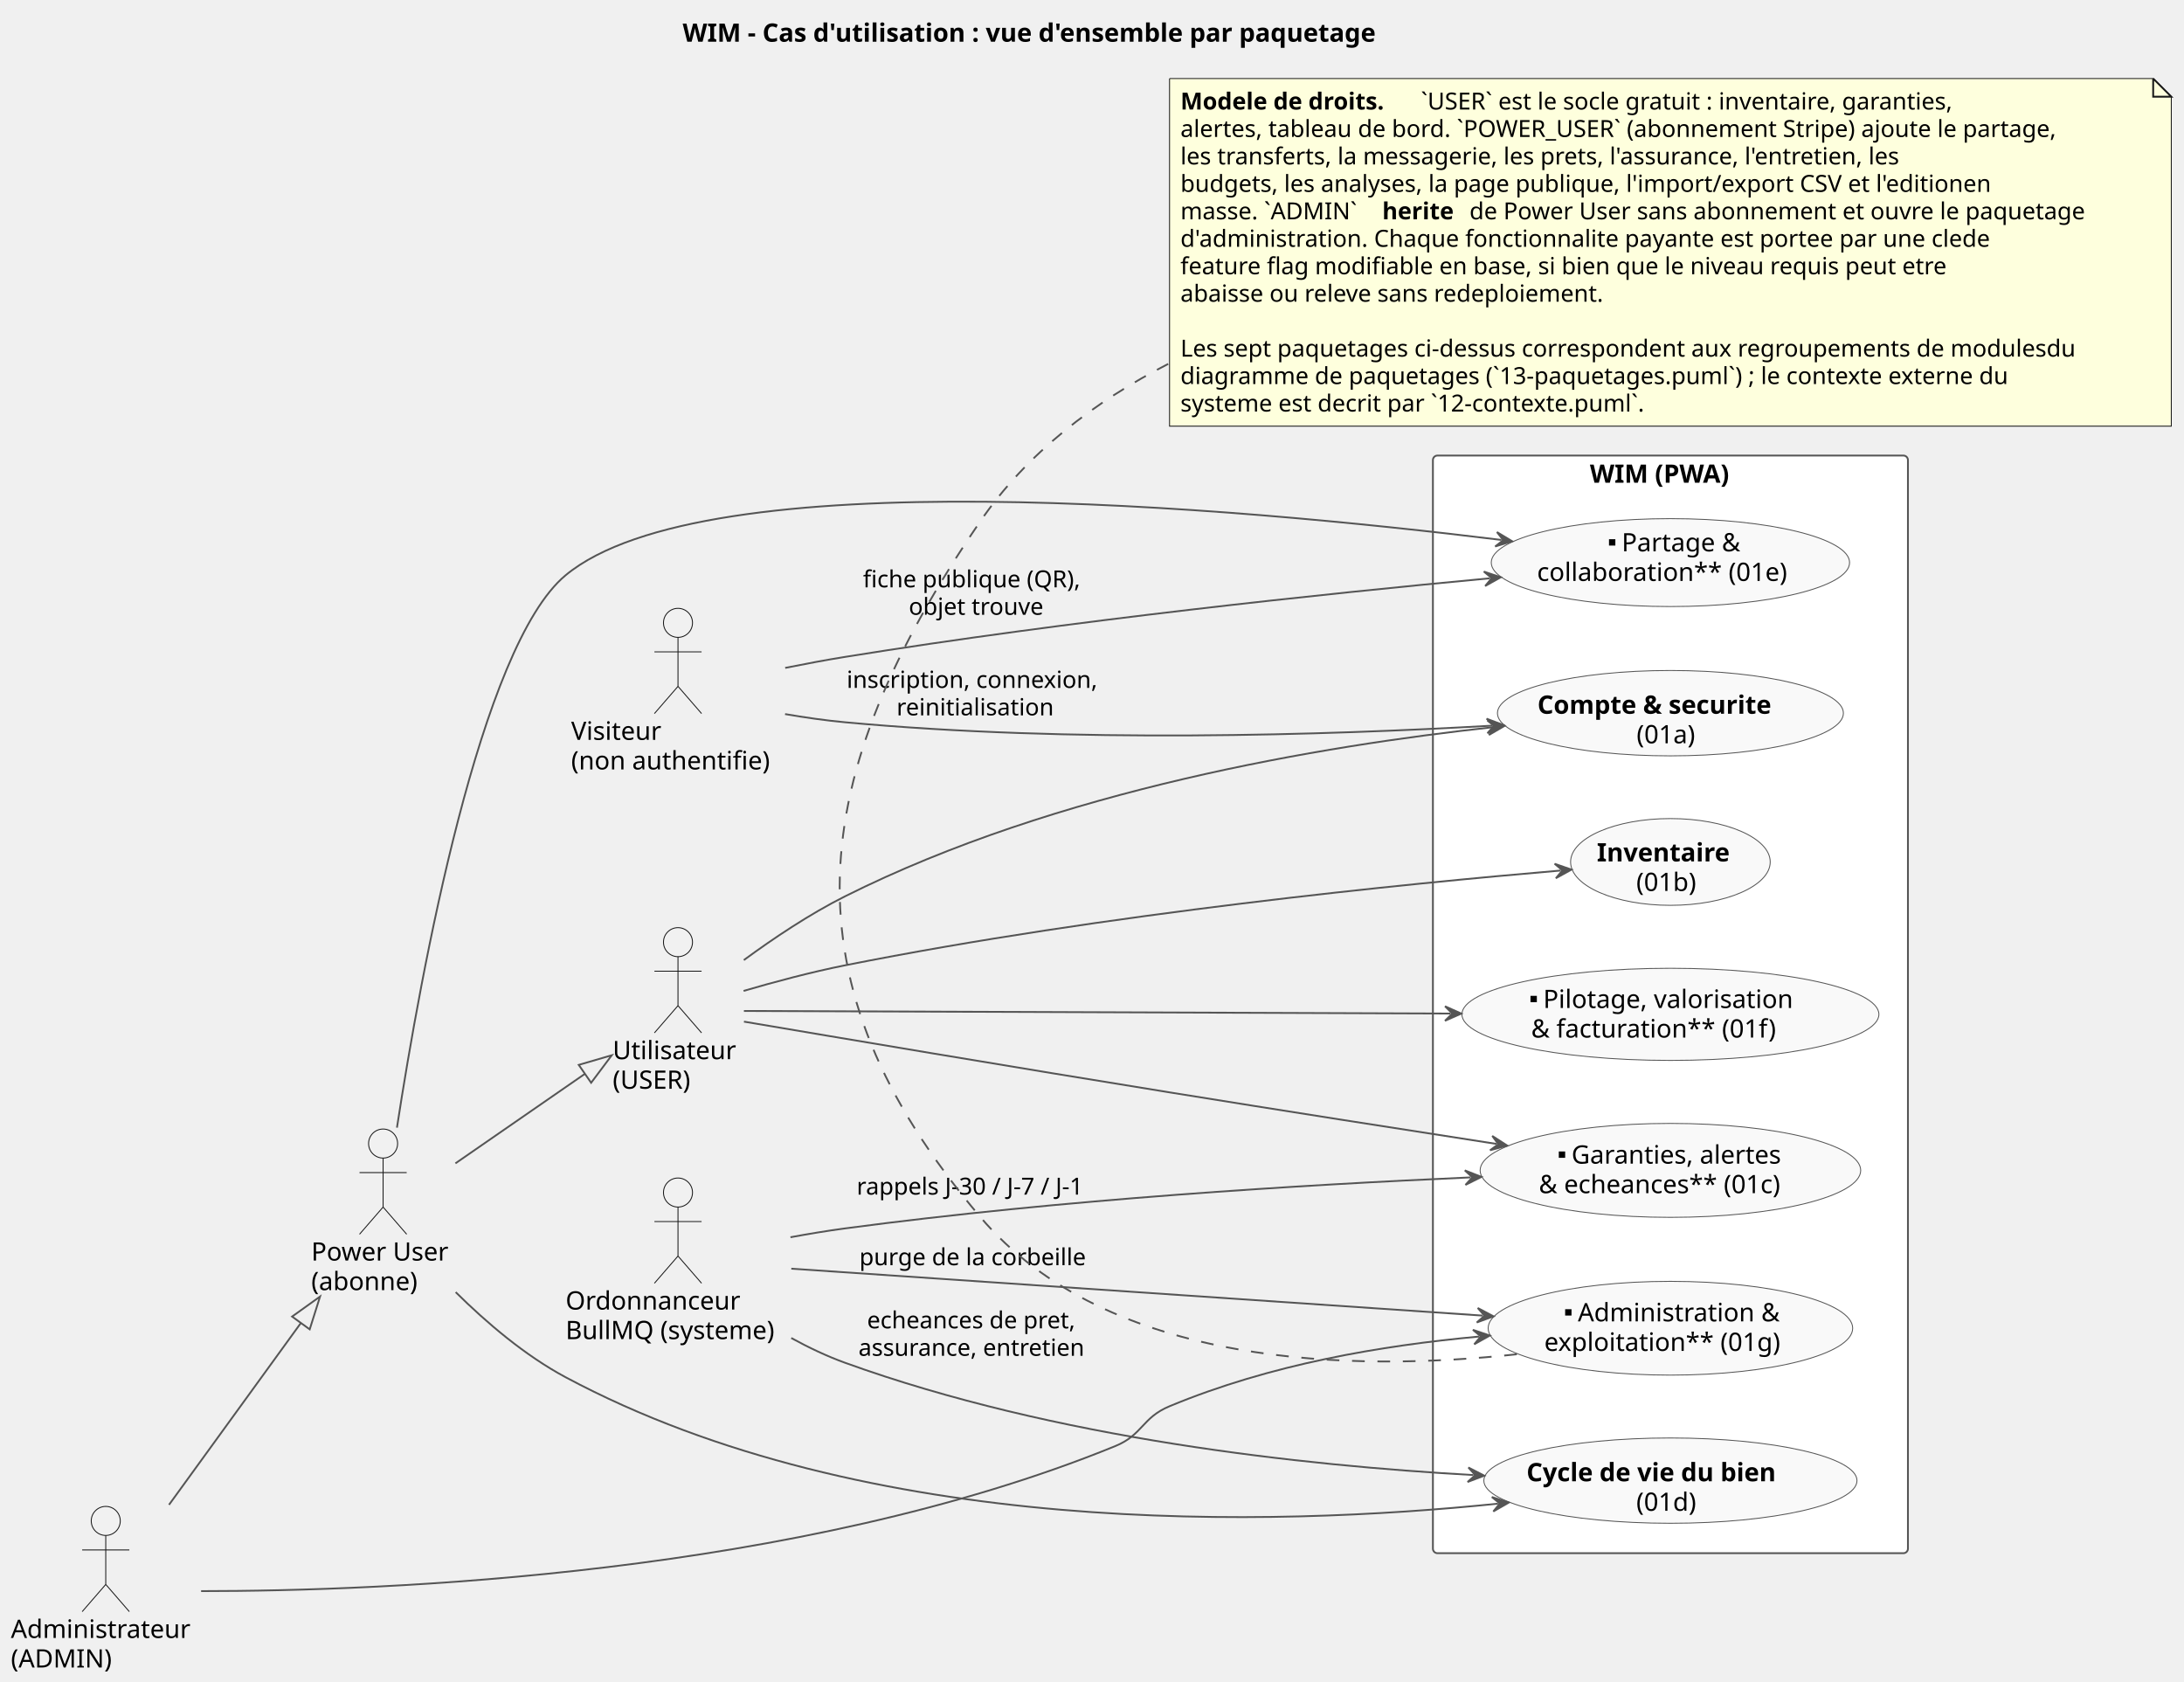
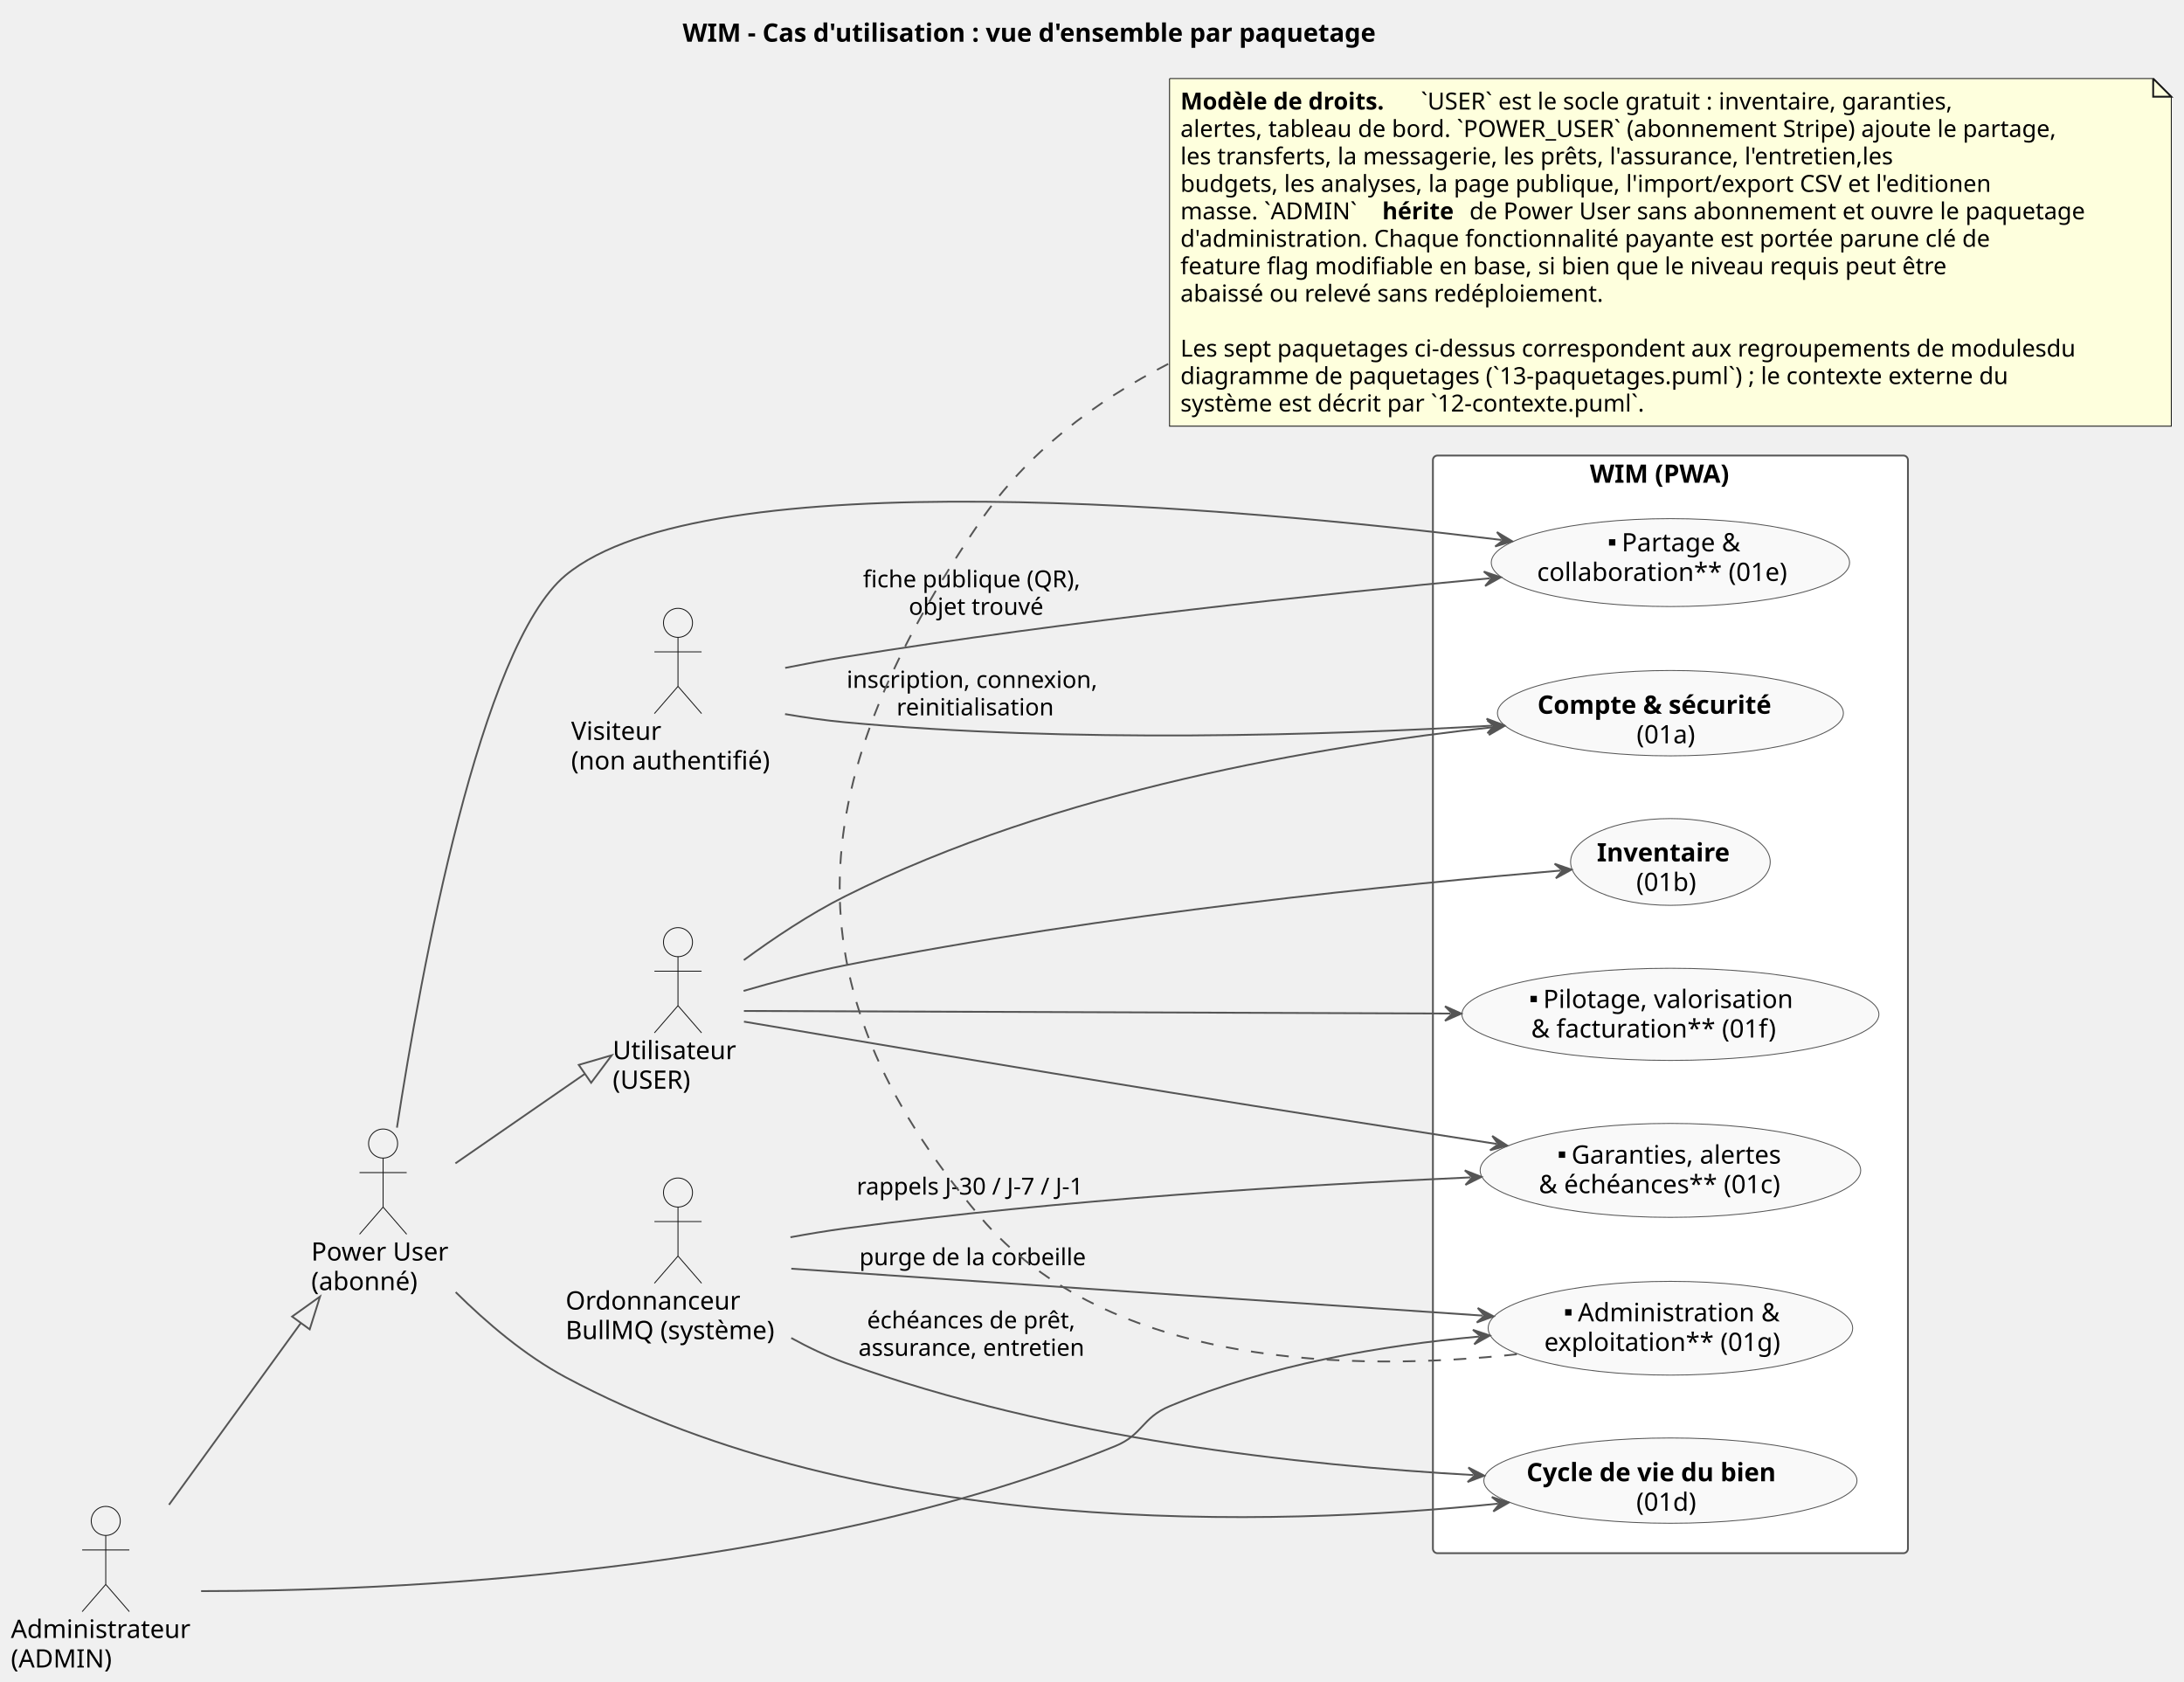
<svg xmlns="http://www.w3.org/2000/svg" contentStyleType="text/css" data-diagram-type="DESCRIPTION" height="927px" preserveAspectRatio="none" style="width:1204px;height:927px;background:#FFFFFF;" version="1.1" viewBox="0 0 1204 927" width="1204px" zoomAndPan="magnify">
  <defs />
  <g>
    <g class="title" data-source-line="1">
      <text fill="#000000" font-family="sans-serif" font-size="14" font-weight="bold" lengthAdjust="spacing" textLength="437.329" x="376.338" y="22.995">WIM - Cas d'utilisation : vue d'ensemble par paquetage</text>
    </g>
    <g class="cluster" data-entity="WIM .PWA." data-source-line="27" data-uid="ent0007" id="cluster_WIM .PWA.">
      <rect fill="#FFFFFF" height="605" rx="2.5" ry="2.5" style="stroke:#555555;stroke-width:1;" width="261.87" x="789.94" y="251.087" />
      <text fill="#000000" font-family="sans-serif" font-size="14" font-weight="bold" lengthAdjust="spacing" textLength="88.792" x="876.479" y="266.082">WIM (PWA)</text>
    </g>
    <g class="entity" data-entity="P_Auth" data-source-line="28" data-uid="ent0008" id="entity_P_Auth">
      <ellipse cx="920.871" cy="393.087" fill="#F9F9F9" rx="95.362" ry="23.53" style="stroke:#555555;stroke-width:0.5;" />
-       <text fill="#000000" font-family="sans-serif" font-size="14" font-weight="bold" lengthAdjust="spacing" textLength="146.631" x="847.556" y="393.398">Compte &amp; securite</text>
+       <text fill="#000000" font-family="sans-serif" font-size="14" font-weight="bold" lengthAdjust="spacing" textLength="146.631" x="847.556" y="393.398">Compte &amp; sécurité</text>
      <text fill="#000000" font-family="sans-serif" font-size="14" lengthAdjust="spacing" textLength="37.317" x="902.213" y="409.695">(01a)</text>
    </g>
    <g class="entity" data-entity="P_Inv" data-source-line="29" data-uid="ent0009" id="entity_P_Inv">
      <ellipse cx="920.867" cy="475.086" fill="#F9F9F9" rx="55.027" ry="23.909" style="stroke:#555555;stroke-width:0.5;" />
      <text fill="#000000" font-family="sans-serif" font-size="14" font-weight="bold" lengthAdjust="spacing" textLength="81.102" x="880.316" y="474.783">Inventaire</text>
      <text fill="#000000" font-family="sans-serif" font-size="14" lengthAdjust="spacing" textLength="37.625" x="902.054" y="491.08">(01b)</text>
    </g>
    <g class="entity" data-entity="P_War" data-source-line="30" data-uid="ent0010" id="entity_P_War">
      <ellipse cx="920.872" cy="645.086" fill="#F9F9F9" rx="104.902" ry="25.889" style="stroke:#555555;stroke-width:0.5;" />
      <rect fill="#000000" height="3.5" width="3.5" x="859.344" y="634.664" />
      <text fill="#000000" font-family="sans-serif" font-size="14" lengthAdjust="spacing" textLength="125.057" x="866.344" y="641.362">Garanties, alertes</text>
-       <text fill="#000000" font-family="sans-serif" font-size="14" lengthAdjust="spacing" textLength="145.106" x="848.319" y="657.659">&amp; echeances** (01c)</text>
+       <text fill="#000000" font-family="sans-serif" font-size="14" lengthAdjust="spacing" textLength="145.106" x="848.319" y="657.659">&amp; échéances** (01c)</text>
    </g>
    <g class="entity" data-entity="P_Life" data-source-line="31" data-uid="ent0011" id="entity_P_Life">
      <ellipse cx="920.868" cy="816.086" fill="#F9F9F9" rx="102.858" ry="23.509" style="stroke:#555555;stroke-width:0.5;" />
      <text fill="#000000" font-family="sans-serif" font-size="14" font-weight="bold" lengthAdjust="spacing" textLength="158.696" x="841.52" y="816.431">Cycle de vie du bien</text>
      <text fill="#000000" font-family="sans-serif" font-size="14" lengthAdjust="spacing" textLength="37.625" x="902.056" y="832.728">(01d)</text>
    </g>
    <g class="entity" data-entity="P_Share" data-source-line="32" data-uid="ent0012" id="entity_P_Share">
      <ellipse cx="920.87" cy="310.088" fill="#F9F9F9" rx="98.77" ry="24.231" style="stroke:#555555;stroke-width:0.5;" />
      <rect fill="#000000" height="3.5" width="3.5" x="887.014" y="297.2" />
      <text fill="#000000" font-family="sans-serif" font-size="14" lengthAdjust="spacing" textLength="69.713" x="894.014" y="303.898">Partage &amp;</text>
      <text fill="#000000" font-family="sans-serif" font-size="14" lengthAdjust="spacing" textLength="147.027" x="847.356" y="320.195">collaboration** (01e)</text>
    </g>
    <g class="entity" data-entity="P_Steer" data-source-line="33" data-uid="ent0013" id="entity_P_Steer">
      <ellipse cx="920.867" cy="559.082" fill="#F9F9F9" rx="114.938" ry="25.395" style="stroke:#555555;stroke-width:0.5;" />
      <rect fill="#000000" height="3.5" width="3.5" x="843.735" y="548.884" />
      <text fill="#000000" font-family="sans-serif" font-size="14" lengthAdjust="spacing" textLength="146.911" x="850.735" y="555.582">Pilotage, valorisation</text>
      <text fill="#000000" font-family="sans-serif" font-size="14" lengthAdjust="spacing" textLength="144.204" x="844.089" y="571.879">&amp; facturation** (01f)</text>
    </g>
    <g class="entity" data-entity="P_Admin" data-source-line="34" data-uid="ent0014" id="entity_P_Admin">
      <ellipse cx="920.872" cy="732.09" fill="#F9F9F9" rx="100.482" ry="25.843" style="stroke:#555555;stroke-width:0.5;" />
      <rect fill="#000000" height="3.5" width="3.5" x="862.844" y="721.602" />
      <text fill="#000000" font-family="sans-serif" font-size="14" lengthAdjust="spacing" textLength="118.057" x="869.844" y="728.301">Administration &amp;</text>
      <text fill="#000000" font-family="sans-serif" font-size="14" lengthAdjust="spacing" textLength="139.091" x="851.327" y="744.598">exploitation** (01g)</text>
    </g>
    <g class="entity" data-entity="Guest" data-source-line="21" data-uid="ent0002" id="entity_Guest">
      <ellipse cx="373.768" cy="343.297" fill="#F1F1F1" rx="8" ry="8" style="stroke:#181818;stroke-width:0.5;" />
      <path d="M373.768,351.297 L373.768,378.297 M360.768,359.297 L386.768,359.297 M373.768,378.297 L360.768,393.297 M373.768,378.297 L386.768,393.297" fill="none" style="stroke:#181818;stroke-width:0.5;" />
      <text fill="#000000" font-family="sans-serif" font-size="14" lengthAdjust="spacing" textLength="53.382" x="314.87" y="407.792">Visiteur</text>
-       <text fill="#000000" font-family="sans-serif" font-size="14" lengthAdjust="spacing" textLength="117.797" x="314.87" y="424.089">(non authentifie)</text>
+       <text fill="#000000" font-family="sans-serif" font-size="14" lengthAdjust="spacing" textLength="117.797" x="314.87" y="424.089">(non authentifié)</text>
    </g>
    <g class="entity" data-entity="User" data-source-line="22" data-uid="ent0003" id="entity_User">
      <ellipse cx="373.765" cy="519.297" fill="#F1F1F1" rx="8" ry="8" style="stroke:#181818;stroke-width:0.5;" />
      <path d="M373.765,527.297 L373.765,554.297 M360.765,535.297 L386.765,535.297 M373.765,554.297 L360.765,569.297 M373.765,554.297 L386.765,569.297" fill="none" style="stroke:#181818;stroke-width:0.5;" />
      <text fill="#000000" font-family="sans-serif" font-size="14" lengthAdjust="spacing" textLength="72.01" x="337.76" y="583.792">Utilisateur</text>
      <text fill="#000000" font-family="sans-serif" font-size="14" lengthAdjust="spacing" textLength="48.631" x="337.76" y="600.089">(USER)</text>
    </g>
    <g class="entity" data-entity="PowerUser" data-source-line="23" data-uid="ent0004" id="entity_PowerUser">
      <ellipse cx="211.194" cy="630.297" fill="#F1F1F1" rx="8" ry="8" style="stroke:#181818;stroke-width:0.5;" />
      <path d="M211.194,638.297 L211.194,665.297 M198.194,646.297 L224.194,646.297 M211.194,665.297 L198.194,680.297 M211.194,665.297 L224.194,680.297" fill="none" style="stroke:#181818;stroke-width:0.5;" />
      <text fill="#000000" font-family="sans-serif" font-size="14" lengthAdjust="spacing" textLength="79.188" x="171.6" y="694.792">Power User</text>
-       <text fill="#000000" font-family="sans-serif" font-size="14" lengthAdjust="spacing" textLength="63.315" x="171.6" y="711.089">(abonne)</text>
+       <text fill="#000000" font-family="sans-serif" font-size="14" lengthAdjust="spacing" textLength="63.315" x="171.6" y="711.089">(abonné)</text>
    </g>
    <g class="entity" data-entity="Admin" data-source-line="24" data-uid="ent0005" id="entity_Admin">
      <ellipse cx="58.302" cy="838.297" fill="#F1F1F1" rx="8" ry="8" style="stroke:#181818;stroke-width:0.5;" />
      <path d="M58.302,846.297 L58.302,873.297 M45.302,854.297 L71.302,854.297 M58.302,873.297 L45.302,888.297 M58.302,873.297 L71.302,888.297" fill="none" style="stroke:#181818;stroke-width:0.5;" />
      <text fill="#000000" font-family="sans-serif" font-size="14" lengthAdjust="spacing" textLength="104.603" x="6" y="902.792">Administrateur</text>
      <text fill="#000000" font-family="sans-serif" font-size="14" lengthAdjust="spacing" textLength="57.962" x="6" y="919.089">(ADMIN)</text>
    </g>
    <g class="entity" data-entity="Scheduler" data-source-line="25" data-uid="ent0006" id="entity_Scheduler">
      <ellipse cx="373.768" cy="657.297" fill="#F1F1F1" rx="8" ry="8" style="stroke:#181818;stroke-width:0.5;" />
      <path d="M373.768,665.297 L373.768,692.297 M360.768,673.297 L386.768,673.297 M373.768,692.297 L360.768,707.297 M373.768,692.297 L386.768,707.297" fill="none" style="stroke:#181818;stroke-width:0.5;" />
      <text fill="#000000" font-family="sans-serif" font-size="14" lengthAdjust="spacing" textLength="100.365" x="311.79" y="721.792">Ordonnanceur</text>
-       <text fill="#000000" font-family="sans-serif" font-size="14" lengthAdjust="spacing" textLength="123.956" x="311.79" y="738.089">BullMQ (systeme)</text>
+       <text fill="#000000" font-family="sans-serif" font-size="14" lengthAdjust="spacing" textLength="123.956" x="311.79" y="738.089">BullMQ (système)</text>
    </g>
    <g class="entity" data-entity="GMN29" data-source-line="57" data-uid="ent0030" id="entity_GMN29">
      <path d="M644.75,43.297 L644.75,234.891 L1197.004,234.891 L1197.004,53.297 L1187.004,43.297 L644.75,43.297" fill="#FEFFDD" style="stroke:#181818;stroke-width:0.5;" />
      <path d="M1187.004,43.297 L1187.004,53.297 L1197.004,53.297 L1187.004,43.297" fill="#FEFFDD" style="stroke:#181818;stroke-width:1;" />
-       <text fill="#000000" font-family="sans-serif" font-size="13" font-weight="bold" lengthAdjust="spacing" textLength="128.432" x="650.75" y="60.364">Modele de droits.</text>
+       <text fill="#000000" font-family="sans-serif" font-size="13" font-weight="bold" lengthAdjust="spacing" textLength="128.432" x="650.75" y="60.364">Modèle de droits.</text>
      <text fill="#000000" font-family="sans-serif" font-size="13" lengthAdjust="spacing" textLength="325.203" x="783.314" y="60.364">`USER` est le socle gratuit : inventaire, garanties,</text>
      <text fill="#000000" font-family="sans-serif" font-size="13" lengthAdjust="spacing" textLength="526.944" x="650.75" y="75.497">alertes, tableau de bord. `POWER_USER` (abonnement Stripe) ajoute le partage,</text>
-       <text fill="#000000" font-family="sans-serif" font-size="13" lengthAdjust="spacing" textLength="432.942" x="650.75" y="90.629">les transferts, la messagerie, les prets, l'assurance, l'entretien, les</text>
+       <text fill="#000000" font-family="sans-serif" font-size="13" lengthAdjust="spacing" textLength="432.942" x="650.75" y="90.629">les transferts, la messagerie, les prêts, l'assurance, l'entretien,
+ les</text>
      <text fill="#000000" font-family="sans-serif" font-size="13" lengthAdjust="spacing" textLength="486.821" x="650.75" y="105.762">budgets, les analyses, la page publique, l'import/export CSV et l'edition
en</text>
      <text fill="#000000" font-family="sans-serif" font-size="13" lengthAdjust="spacing" textLength="107.117" x="650.75" y="120.895">masse. `ADMIN`</text>
-       <text fill="#000000" font-family="sans-serif" font-size="13" font-weight="bold" lengthAdjust="spacing" textLength="43.97" x="761.999" y="120.895">herite</text>
+       <text fill="#000000" font-family="sans-serif" font-size="13" font-weight="bold" lengthAdjust="spacing" textLength="43.97" x="761.999" y="120.895">hérite</text>
      <text fill="#000000" font-family="sans-serif" font-size="13" lengthAdjust="spacing" textLength="363.06" x="810.102" y="120.895">de Power User sans abonnement et ouvre le paquetage</text>
-       <text fill="#000000" font-family="sans-serif" font-size="13" lengthAdjust="spacing" textLength="483.463" x="650.75" y="136.028">d'administration. Chaque fonctionnalite payante est portee par une cle
- de</text>
-       <text fill="#000000" font-family="sans-serif" font-size="13" lengthAdjust="spacing" textLength="455.647" x="650.75" y="151.161">feature flag modifiable en base, si bien que le niveau requis peut etre</text>
-       <text fill="#000000" font-family="sans-serif" font-size="13" lengthAdjust="spacing" textLength="251.608" x="650.75" y="166.293">abaisse ou releve sans redeploiement.</text>
+       <text fill="#000000" font-family="sans-serif" font-size="13" lengthAdjust="spacing" textLength="483.463" x="650.75" y="136.028">d'administration. Chaque fonctionnalité payante est portée par
+ une clé de</text>
+       <text fill="#000000" font-family="sans-serif" font-size="13" lengthAdjust="spacing" textLength="455.647" x="650.75" y="151.161">feature flag modifiable en base, si bien que le niveau requis peut être</text>
+       <text fill="#000000" font-family="sans-serif" font-size="13" lengthAdjust="spacing" textLength="251.608" x="650.75" y="166.293">abaissé ou relevé sans redéploiement.</text>
      <text fill="#000000" font-family="sans-serif" font-size="13" lengthAdjust="spacing" textLength="4.132" x="650.75" y="181.426"> </text>
      <text fill="#000000" font-family="sans-serif" font-size="13" lengthAdjust="spacing" textLength="531.254" x="650.75" y="196.559">Les sept paquetages ci-dessus correspondent aux regroupements de modules
du</text>
      <text fill="#000000" font-family="sans-serif" font-size="13" lengthAdjust="spacing" textLength="498.964" x="650.75" y="211.692">diagramme de paquetages (`13-paquetages.puml`) ; le contexte externe du</text>
-       <text fill="#000000" font-family="sans-serif" font-size="13" lengthAdjust="spacing" textLength="282.896" x="650.75" y="226.825">systeme est decrit par `12-contexte.puml`.</text>
+       <text fill="#000000" font-family="sans-serif" font-size="13" lengthAdjust="spacing" textLength="282.896" x="650.75" y="226.825">système est décrit par `12-contexte.puml`.</text>
    </g>
    <g class="link" data-entity-1="Guest" data-entity-2="P_Auth" data-source-line="37" data-uid="lnk15" id="link_Guest_P_Auth">
      <path d="M432.79,393.587 C443.69,395.457 455.03,397.097 465.75,398.087 C591.17,409.707 730.91,405.221 822.76,399.951" fill="none" id="Guest-to-P_Auth" style="stroke:#555555;stroke-width:1;" />
      <polygon fill="#555555" points="828.75,399.607,819.536,396.129,823.758,399.893,819.994,404.116,828.75,399.607" style="stroke:#555555;stroke-width:1;" />
      <text fill="#000000" font-family="sans-serif" font-size="13" lengthAdjust="spacing" textLength="147.355" x="466.75" y="379.154">inscription, connexion,</text>
      <text fill="#000000" font-family="sans-serif" font-size="13" lengthAdjust="spacing" textLength="92.346" x="494.254" y="394.287">reinitialisation</text>
    </g>
    <g class="link" data-entity-1="Guest" data-entity-2="P_Share" data-source-line="38" data-uid="lnk16" id="link_Guest_P_Share">
      <path d="M432.86,368.127 C443.76,365.937 455.07,363.807 465.75,362.087 C590.31,341.997 729.356,327.367 821.366,318.737" fill="none" id="Guest-to-P_Share" style="stroke:#555555;stroke-width:1;" />
      <polygon fill="#555555" points="827.34,318.177,818.006,315.035,822.362,318.644,818.753,323,827.34,318.177" style="stroke:#555555;stroke-width:1;" />
      <text fill="#000000" font-family="sans-serif" font-size="13" lengthAdjust="spacing" textLength="129.835" x="475.75" y="323.724">fiche publique (QR),</text>
-       <text fill="#000000" font-family="sans-serif" font-size="13" lengthAdjust="spacing" textLength="79.371" x="500.982" y="338.857">objet trouve</text>
+       <text fill="#000000" font-family="sans-serif" font-size="13" lengthAdjust="spacing" textLength="79.371" x="500.982" y="338.857">objet trouvé</text>
    </g>
    <g class="link" data-entity-1="User" data-entity-2="P_Auth" data-source-line="40" data-uid="lnk17" id="link_User_P_Auth">
      <path d="M410.05,529.187 C426.34,517.227 446.34,503.817 465.75,494.087 C583.09,435.287 728.475,411.095 823.385,400.785" fill="none" id="User-to-P_Auth" style="stroke:#555555;stroke-width:1;" />
      <polygon fill="#555555" points="829.35,400.137,819.971,397.132,824.379,400.677,820.835,405.085,829.35,400.137" style="stroke:#555555;stroke-width:1;" />
    </g>
    <g class="link" data-entity-1="User" data-entity-2="P_Inv" data-source-line="41" data-uid="lnk18" id="link_User_P_Inv">
      <path d="M409.92,546.167 C426.68,541.277 447.11,535.797 465.75,532.087 C609.14,503.547 775.032,487.097 860.362,479.817" fill="none" id="User-to-P_Inv" style="stroke:#555555;stroke-width:1;" />
      <polygon fill="#555555" points="866.34,479.307,857.033,476.086,861.358,479.732,857.713,484.058,866.34,479.307" style="stroke:#555555;stroke-width:1;" />
    </g>
    <g class="link" data-entity-1="User" data-entity-2="P_War" data-source-line="42" data-uid="lnk19" id="link_User_P_War">
      <path d="M410.13,563.097 C461.69,571.837 560.54,588.497 644.75,602.087 C706.91,612.127 771.111,622.169 825.011,630.509" fill="none" id="User-to-P_War" style="stroke:#555555;stroke-width:1;" />
      <polygon fill="#555555" points="830.94,631.427,822.658,626.098,825.999,630.662,821.434,634.004,830.94,631.427" style="stroke:#555555;stroke-width:1;" />
    </g>
    <g class="link" data-entity-1="User" data-entity-2="P_Steer" data-source-line="43" data-uid="lnk20" id="link_User_P_Steer">
      <path d="M410.11,557.217 C488.74,557.507 674.97,558.195 799.61,558.645" fill="none" id="User-to-P_Steer" style="stroke:#555555;stroke-width:1;" />
      <polygon fill="#555555" points="805.61,558.667,796.625,554.634,800.61,558.649,796.596,562.634,805.61,558.667" style="stroke:#555555;stroke-width:1;" />
    </g>
    <g class="link" data-entity-1="PowerUser" data-entity-2="User" data-source-line="45" data-uid="lnk21" id="link_PowerUser_User">
      <path d="M251.07,641.217 C277.33,623.067 296.946,609.516 322.466,591.866" fill="none" id="PowerUser-to-User" style="stroke:#555555;stroke-width:1;" />
      <polygon fill="none" points="337.27,581.627,319.053,586.931,325.879,596.801,337.27,581.627" style="stroke:#555555;stroke-width:1;" />
    </g>
    <g class="link" data-entity-1="PowerUser" data-entity-2="P_Life" data-source-line="46" data-uid="lnk22" id="link_PowerUser_P_Life">
      <path d="M251.21,712.207 C268.28,729.097 289.49,747.157 311.79,759.087 C478.45,848.237 701.861,841.488 825.821,828.788" fill="none" id="PowerUser-to-P_Life" style="stroke:#555555;stroke-width:1;" />
      <polygon fill="#555555" points="831.79,828.177,822.429,825.115,826.816,828.687,823.245,833.073,831.79,828.177" style="stroke:#555555;stroke-width:1;" />
    </g>
    <g class="link" data-entity-1="PowerUser" data-entity-2="P_Share" data-source-line="47" data-uid="lnk23" id="link_PowerUser_P_Share">
      <path d="M218.83,621.537 C232.11,535.337 264.81,356.067 311.79,317.087 C388.78,253.217 679.035,279.346 827.725,297.606" fill="none" id="PowerUser-to-P_Share" style="stroke:#555555;stroke-width:1;" />
      <polygon fill="#555555" points="833.68,298.337,825.235,293.27,828.717,297.727,824.26,301.21,833.68,298.337" style="stroke:#555555;stroke-width:1;" />
    </g>
    <g class="link" data-entity-1="Admin" data-entity-2="PowerUser" data-source-line="49" data-uid="lnk24" id="link_Admin_PowerUser">
      <path d="M93.17,829.407 C118.02,795.157 141.049,763.406 165.879,729.186" fill="none" id="Admin-to-PowerUser" style="stroke:#555555;stroke-width:1;" />
      <polygon fill="none" points="176.45,714.617,161.023,725.662,170.735,732.709,176.45,714.617" style="stroke:#555555;stroke-width:1;" />
    </g>
    <g class="link" data-entity-1="Admin" data-entity-2="P_Admin" data-source-line="50" data-uid="lnk25" id="link_Admin_P_Admin">
      <path d="M110.86,876.987 C211.6,876.977 439.99,868.317 614.75,797.087 C630.06,790.847 629.48,781.437 644.75,775.087 C700.55,751.897 761.475,741.648 815.335,736.678" fill="none" id="Admin-to-P_Admin" style="stroke:#555555;stroke-width:1;" />
      <polygon fill="#555555" points="821.31,736.127,811.981,732.971,816.331,736.586,812.716,740.937,821.31,736.127" style="stroke:#555555;stroke-width:1;" />
    </g>
    <g class="link" data-entity-1="Scheduler" data-entity-2="P_War" data-source-line="52" data-uid="lnk26" id="link_Scheduler_P_War">
      <path d="M435.77,681.937 C445.75,680.097 456.01,678.387 465.75,677.087 C585.61,661.077 718.416,653.032 810.706,648.952" fill="none" id="Scheduler-to-P_War" style="stroke:#555555;stroke-width:1;" />
      <polygon fill="#555555" points="816.7,648.687,807.532,645.088,811.705,648.908,807.885,653.081,816.7,648.687" style="stroke:#555555;stroke-width:1;" />
      <text fill="#000000" font-family="sans-serif" font-size="13" lengthAdjust="spacing" textLength="136.278" x="472.25" y="658.434">rappels J-30 / J-7 / J-1</text>
    </g>
    <g class="link" data-entity-1="Scheduler" data-entity-2="P_Life" data-source-line="53" data-uid="lnk27" id="link_Scheduler_P_Life">
      <path d="M436.2,737.477 C445.78,742.727 455.81,747.497 465.75,751.087 C582.03,793.137 718.299,807.751 812.269,813.011" fill="none" id="Scheduler-to-P_Life" style="stroke:#555555;stroke-width:1;" />
      <polygon fill="#555555" points="818.26,813.347,809.498,808.85,813.268,813.067,809.051,816.838,818.26,813.347" style="stroke:#555555;stroke-width:1;" />
-       <text fill="#000000" font-family="sans-serif" font-size="13" lengthAdjust="spacing" textLength="124.846" x="477.995" y="732.154">echeances de pret,</text>
+       <text fill="#000000" font-family="sans-serif" font-size="13" lengthAdjust="spacing" textLength="124.846" x="477.995" y="732.154">échéances de prêt,</text>
      <text fill="#000000" font-family="sans-serif" font-size="13" lengthAdjust="spacing" textLength="134.335" x="473.25" y="747.287">assurance, entretien</text>
    </g>
    <g class="link" data-entity-1="Scheduler" data-entity-2="P_Admin" data-source-line="54" data-uid="lnk28" id="link_Scheduler_P_Admin">
      <path d="M436.24,699.267 C530.49,705.657 705.524,717.541 817.384,725.131" fill="none" id="Scheduler-to-P_Admin" style="stroke:#555555;stroke-width:1;" />
      <polygon fill="#555555" points="823.37,725.537,814.661,720.937,818.381,725.198,814.12,728.918,823.37,725.537" style="stroke:#555555;stroke-width:1;" />
      <text fill="#000000" font-family="sans-serif" font-size="13" lengthAdjust="spacing" textLength="133.84" x="473.75" y="697.364">purge de la corbeille</text>
    </g>
    <g class="link" data-entity-1="P_Admin" data-entity-2="GMN29" data-source-line="57" data-uid="lnk31" id="link_P_Admin_GMN29">
      <path d="M836.21,746.437 C747.43,756.057 611.17,754.377 540.25,670.587 C430.27,540.667 444.22,428.137 540.25,287.587 C566.16,249.667 603.31,221.427 644.36,200.397" fill="none" id="P_Admin-GMN29" style="stroke:#555555;stroke-width:1;stroke-dasharray:7,7;" />
    </g>
  </g>
</svg>
